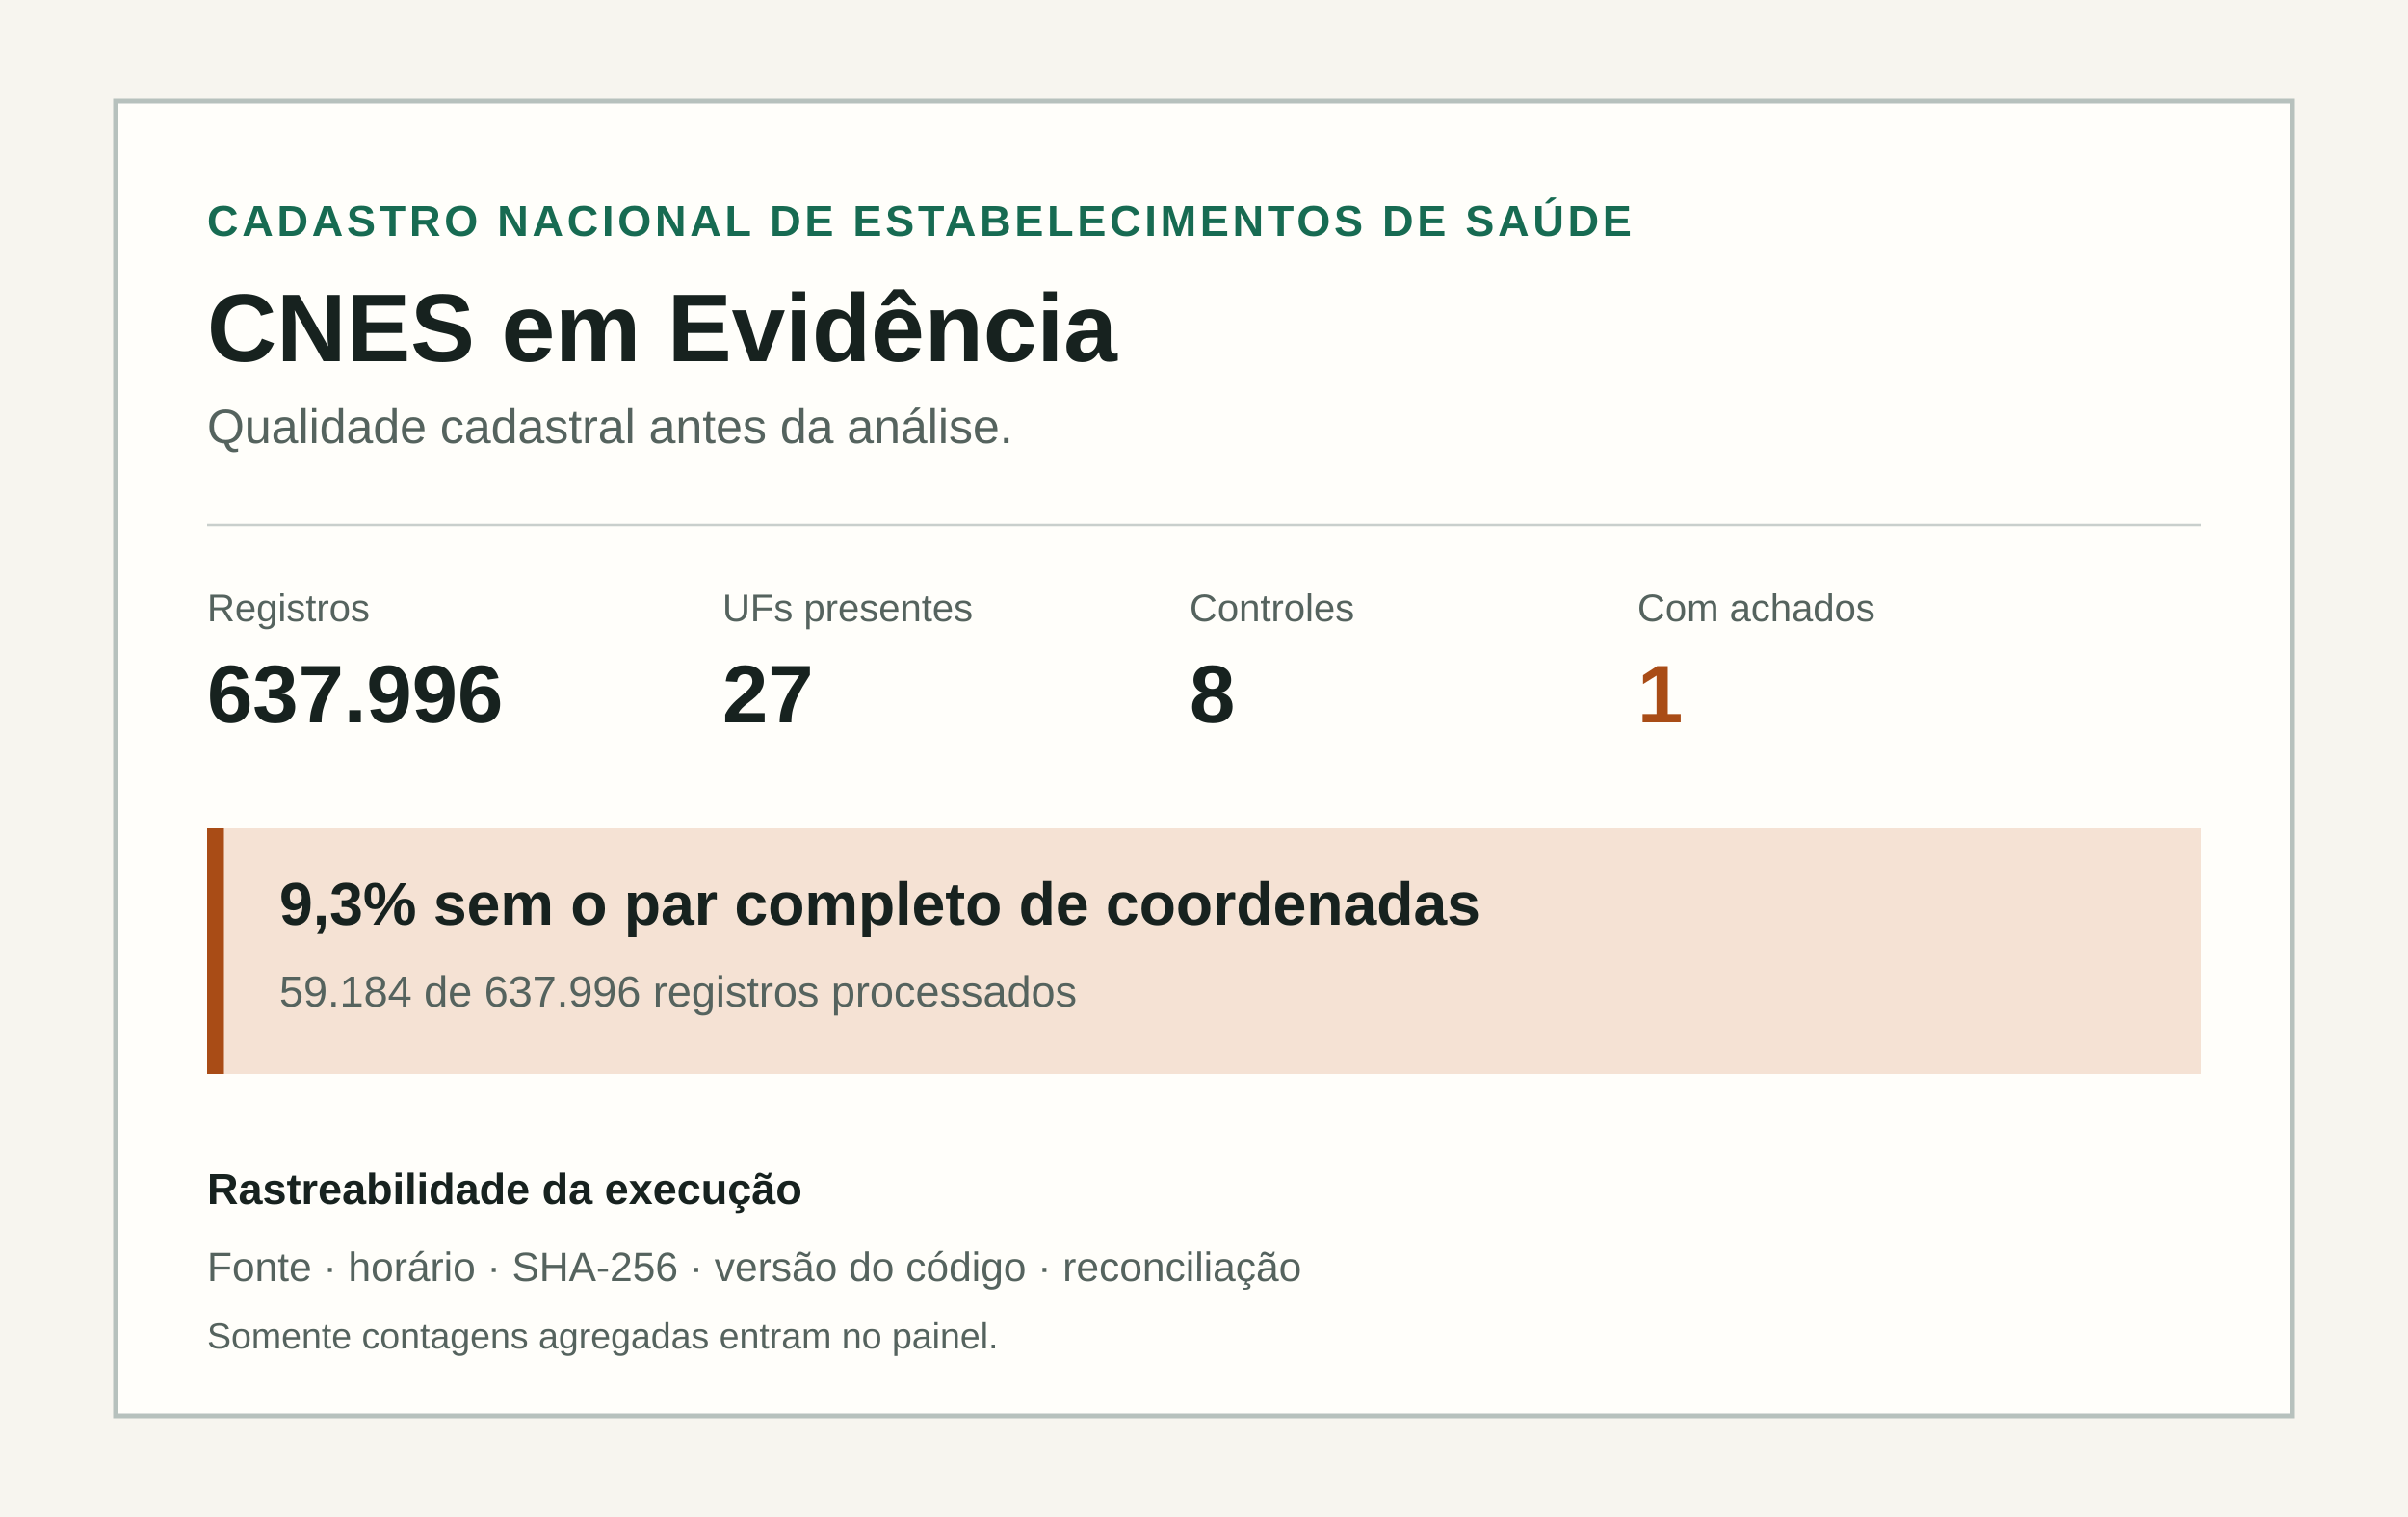
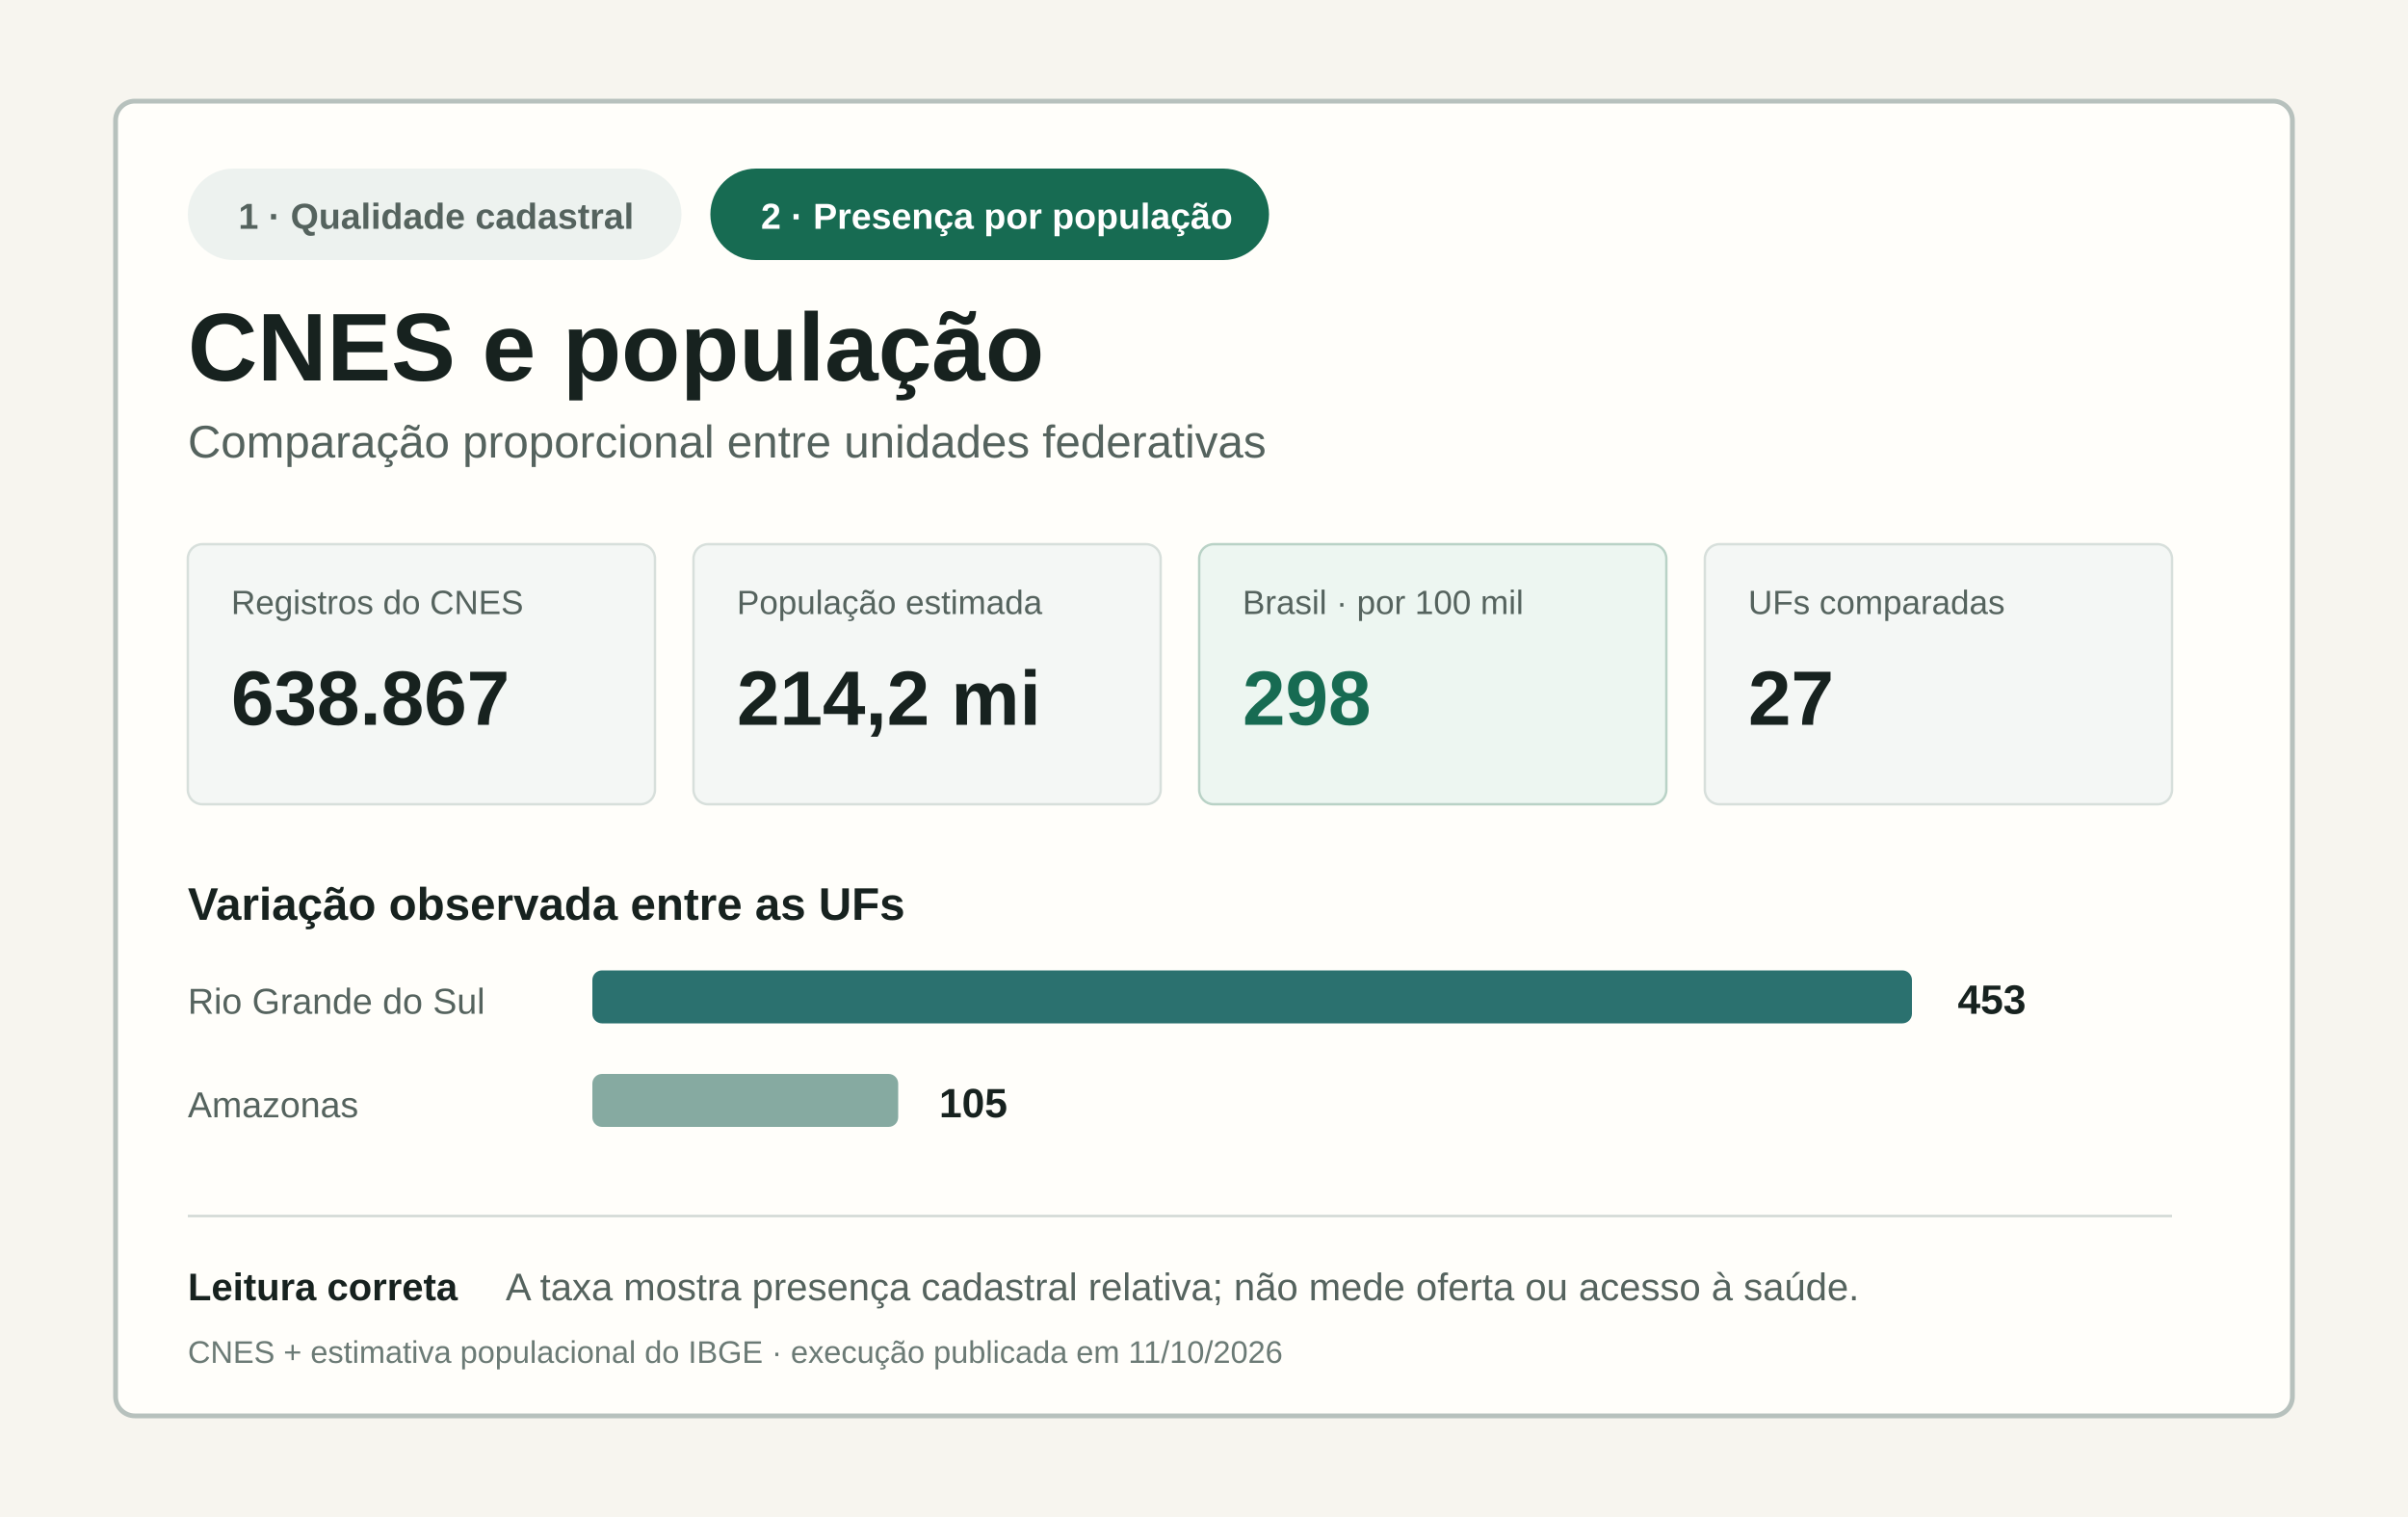
<svg xmlns="http://www.w3.org/2000/svg" viewBox="0 0 1000 630" role="img" aria-labelledby="title desc">
  <rect width="1000" height="630" fill="#f7f5ef" />
-   <rect x="48" y="42" width="904" height="546" fill="#fffefa" stroke="#b7c1bd" stroke-width="2" />
-   <text x="86" y="98" fill="#176b52" font-family="Arial, sans-serif" font-size="18" font-weight="700" letter-spacing="1.5">CADASTRO NACIONAL DE ESTABELECIMENTOS DE SAÚDE</text>
-   <text x="86" y="150" fill="#17221f" font-family="Arial, sans-serif" font-size="40" font-weight="700">CNES em Evidência</text>
-   <text x="86" y="184" fill="#55635e" font-family="Arial, sans-serif" font-size="20">Qualidade cadastral antes da análise.</text>
-   <line x1="86" y1="218" x2="914" y2="218" stroke="#c9cfcc" />
+   <rect x="48" y="42" width="904" height="546" rx="8" fill="#fffefa" stroke="#b7c1bd" stroke-width="2" />
  <g font-family="Arial, sans-serif">
-     <text x="86" y="258" fill="#55635e" font-size="16">Registros</text>
-     <text x="86" y="300" fill="#17221f" font-size="34" font-weight="700">637.996</text>
-     <text x="300" y="258" fill="#55635e" font-size="16">UFs presentes</text>
-     <text x="300" y="300" fill="#17221f" font-size="34" font-weight="700">27</text>
-     <text x="494" y="258" fill="#55635e" font-size="16">Controles</text>
-     <text x="494" y="300" fill="#17221f" font-size="34" font-weight="700">8</text>
-     <text x="680" y="258" fill="#55635e" font-size="16">Com achados</text>
-     <text x="680" y="300" fill="#a94c16" font-size="34" font-weight="700">1</text>
+     <rect x="78" y="70" width="205" height="38" rx="19" fill="#edf2ef" />
+     <text x="99" y="95" fill="#55635e" font-size="15" font-weight="700">1 · Qualidade cadastral</text>
+     <rect x="295" y="70" width="232" height="38" rx="19" fill="#176b52" />
+     <text x="316" y="95" fill="#ffffff" font-size="15" font-weight="700">2 · Presença por população</text>
+     <text x="78" y="158" fill="#17221f" font-size="40" font-weight="700">CNES e população</text>
+     <text x="78" y="190" fill="#55635e" font-size="19">Comparação proporcional entre unidades federativas</text>
+     <g>
+       <rect x="78" y="226" width="194" height="108" rx="6" fill="#f4f7f5" stroke="#d7dfdb" />
+       <text x="96" y="255" fill="#55635e" font-size="14">Registros do CNES</text>
+       <text x="96" y="301" fill="#17221f" font-size="32" font-weight="700">638.867</text>
+     </g>
+     <g>
+       <rect x="288" y="226" width="194" height="108" rx="6" fill="#f4f7f5" stroke="#d7dfdb" />
+       <text x="306" y="255" fill="#55635e" font-size="14">População estimada</text>
+       <text x="306" y="301" fill="#17221f" font-size="32" font-weight="700">214,2 mi</text>
+     </g>
+     <g>
+       <rect x="498" y="226" width="194" height="108" rx="6" fill="#edf6f1" stroke="#b9d2c6" />
+       <text x="516" y="255" fill="#55635e" font-size="14">Brasil · por 100 mil</text>
+       <text x="516" y="301" fill="#176b52" font-size="32" font-weight="700">298</text>
+     </g>
+     <g>
+       <rect x="708" y="226" width="194" height="108" rx="6" fill="#f4f7f5" stroke="#d7dfdb" />
+       <text x="726" y="255" fill="#55635e" font-size="14">UFs comparadas</text>
+       <text x="726" y="301" fill="#17221f" font-size="32" font-weight="700">27</text>
+     </g>
+     <text x="78" y="382" fill="#17221f" font-size="19" font-weight="700">Variação observada entre as UFs</text>
+     <text x="78" y="421" fill="#55635e" font-size="15">Rio Grande do Sul</text>
+     <rect x="246" y="403" width="548" height="22" rx="4" fill="#2b716f" />
+     <text x="813" y="421" fill="#17221f" font-size="17" font-weight="700">453</text>
+     <text x="78" y="464" fill="#55635e" font-size="15">Amazonas</text>
+     <rect x="246" y="446" width="127" height="22" rx="4" fill="#86aaa1" />
+     <text x="390" y="464" fill="#17221f" font-size="17" font-weight="700">105</text>
+     <line x1="78" y1="505" x2="902" y2="505" stroke="#d1d8d4" />
+     <text x="78" y="540" fill="#17221f" font-size="16" font-weight="700">Leitura correta</text>
+     <text x="210" y="540" fill="#55635e" font-size="16">A taxa mostra presença cadastral relativa; não mede oferta ou acesso à saúde.</text>
+     <text x="78" y="566" fill="#6b7a75" font-size="13">CNES + estimativa populacional do IBGE · execução publicada em 11/10/2026</text>
  </g>
-   <rect x="86" y="344" width="828" height="102" fill="#f5e2d4" />
-   <rect x="86" y="344" width="7" height="102" fill="#a94c16" />
-   <text x="116" y="384" fill="#17221f" font-family="Arial, sans-serif" font-size="25" font-weight="700">9,3% sem o par completo de coordenadas</text>
-   <text x="116" y="418" fill="#55635e" font-family="Arial, sans-serif" font-size="18">59.184 de 637.996 registros processados</text>
-   <text x="86" y="500" fill="#17221f" font-family="Arial, sans-serif" font-size="18" font-weight="700">Rastreabilidade da execução</text>
-   <text x="86" y="532" fill="#55635e" font-family="Arial, sans-serif" font-size="17">Fonte · horário · SHA-256 · versão do código · reconciliação</text>
-   <text x="86" y="560" fill="#55635e" font-family="Arial, sans-serif" font-size="15">Somente contagens agregadas entram no painel.</text>
</svg>
